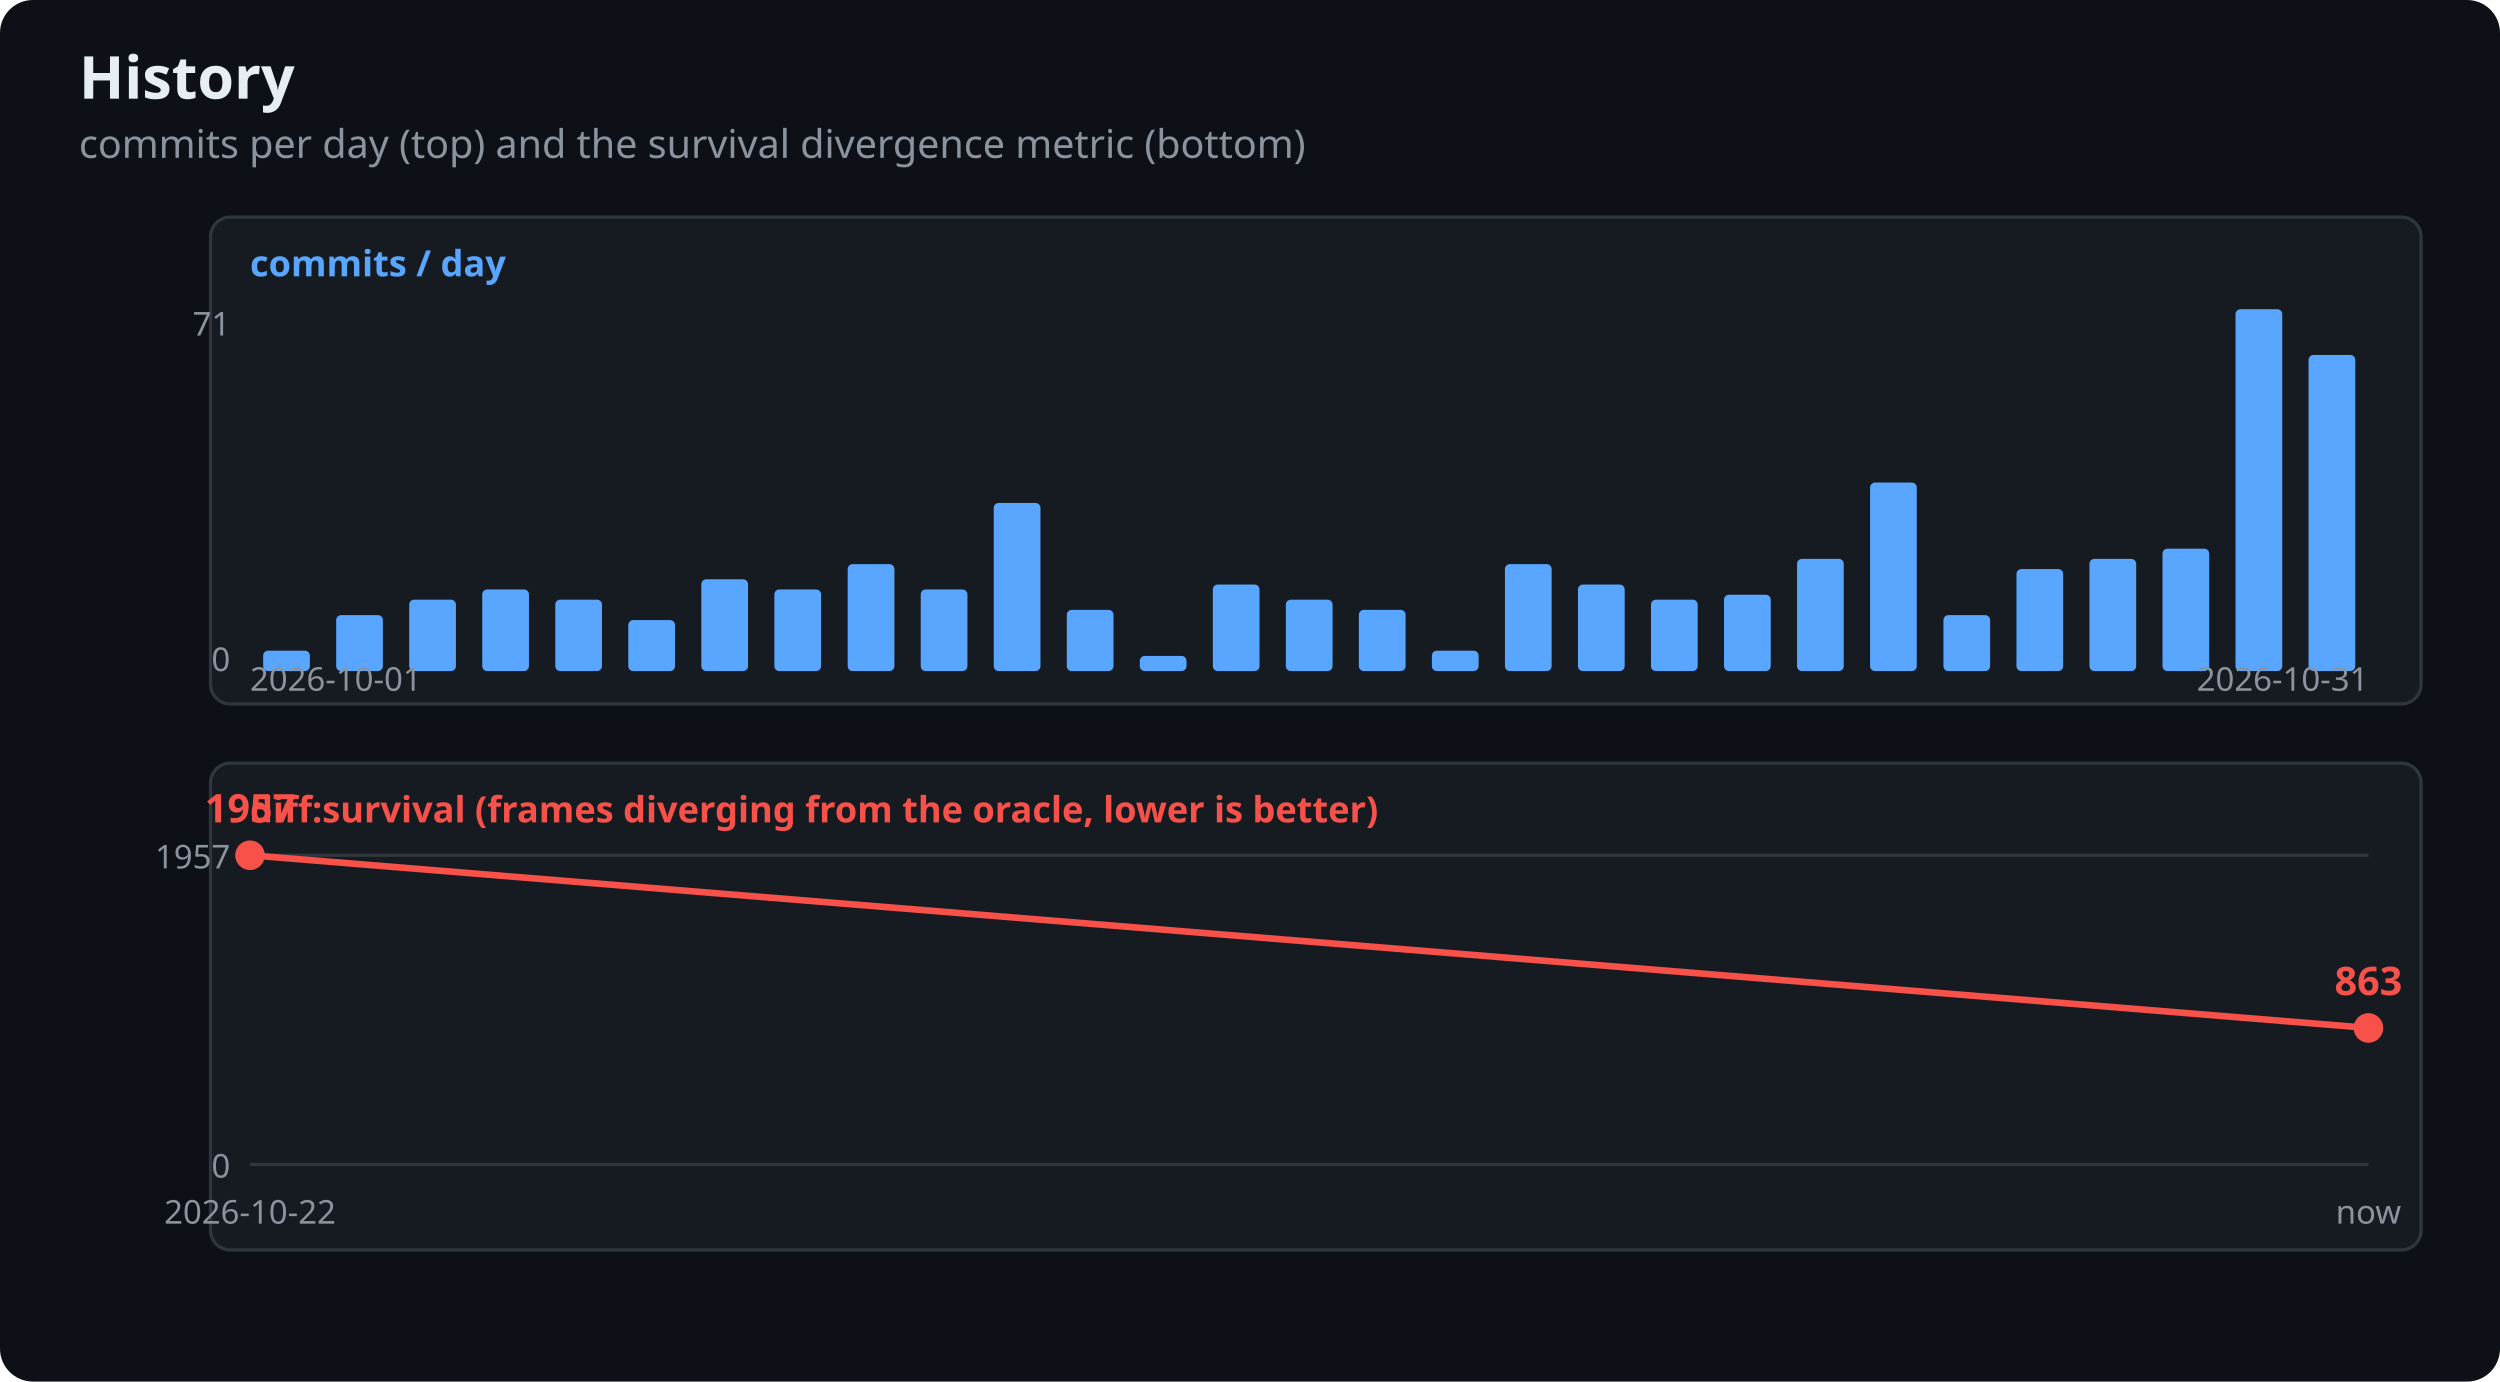
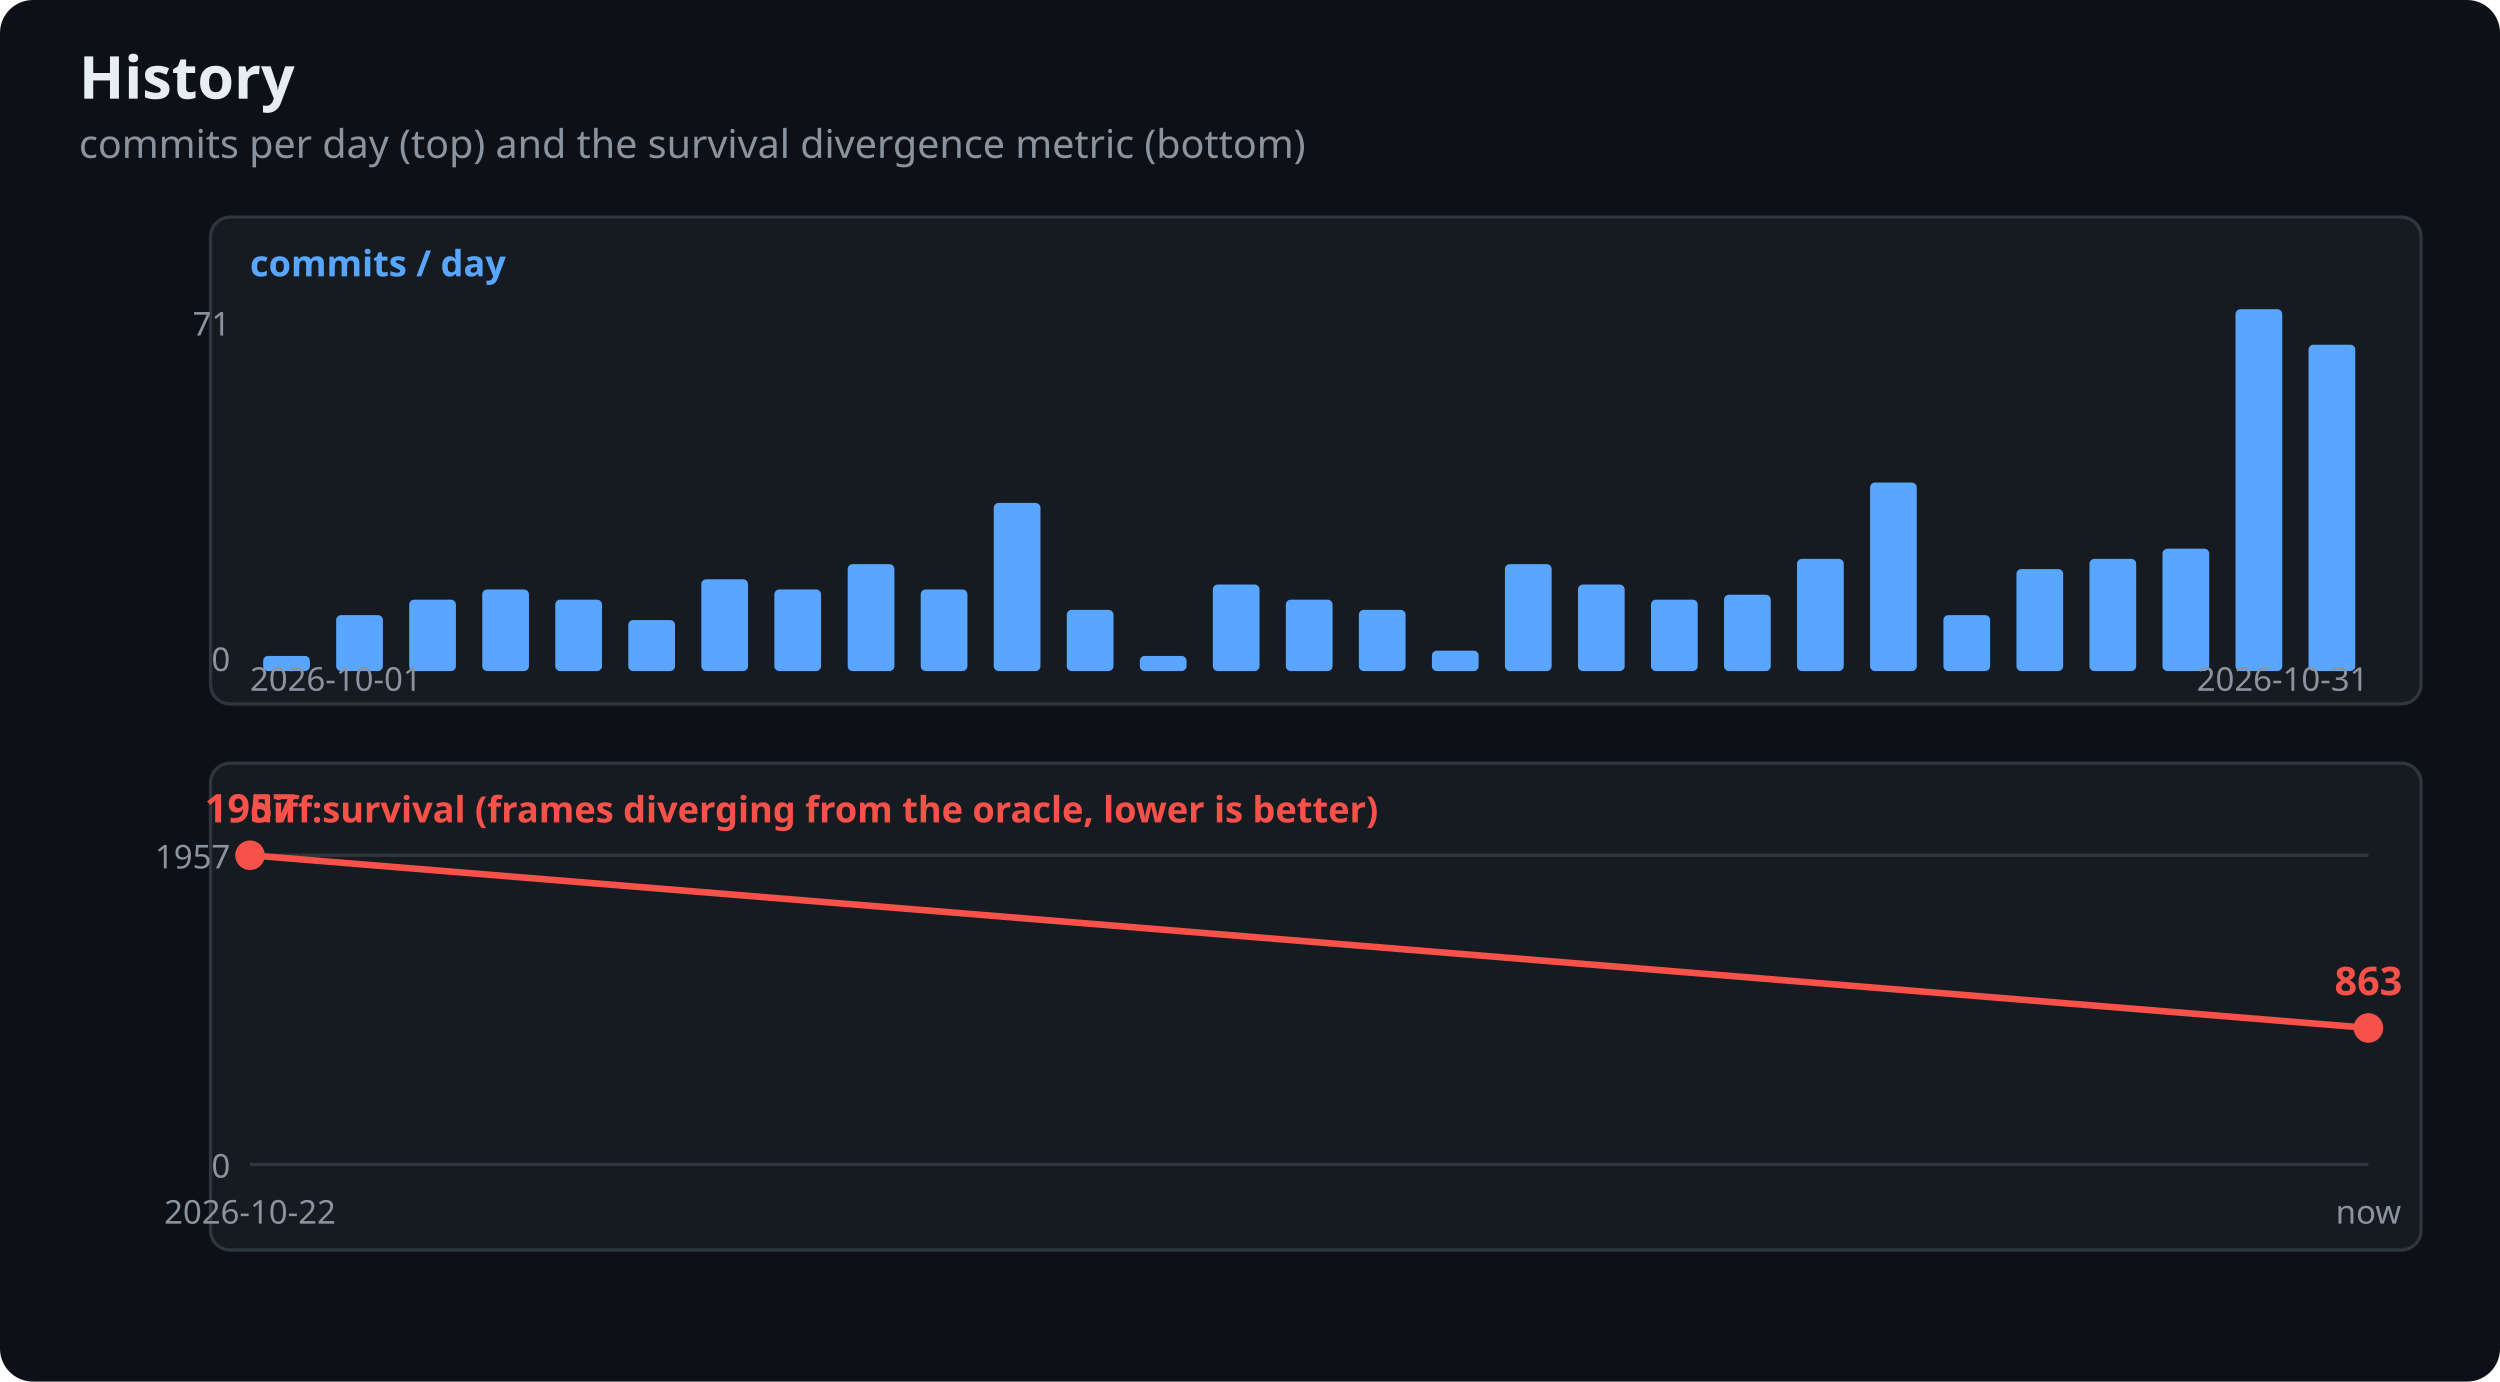
<svg xmlns="http://www.w3.org/2000/svg" width="760" height="420" viewBox="0 0 760 420" font-family="Segoe UI,Ubuntu,sans-serif">
  <rect width="760" height="420" rx="10" fill="#0d1117" />
  <text x="24" y="30" fill="#e6edf3" font-size="18" font-weight="600">History</text>
  <text x="24" y="48" fill="#8b949e" font-size="12">commits per day (top) and the survival divergence metric (bottom)</text>
  <rect x="64" y="66" width="672" height="148" fill="#161b22" stroke="#30363d" rx="6" />
  <text x="76" y="84" fill="#58a6ff" font-size="11" font-weight="600">commits / day</text>
-   <rect x="80.0" y="197.8" width="14.2" height="6.2" fill="#58a6ff" rx="1.5" />
+   <rect x="80.0" y="199.4" width="14.2" height="4.6" fill="#58a6ff" rx="1.5" />
  <rect x="102.2" y="187.0" width="14.2" height="17.0" fill="#58a6ff" rx="1.5" />
  <rect x="124.4" y="182.3" width="14.2" height="21.7" fill="#58a6ff" rx="1.5" />
  <rect x="146.6" y="179.2" width="14.2" height="24.8" fill="#58a6ff" rx="1.5" />
  <rect x="168.8" y="182.3" width="14.2" height="21.7" fill="#58a6ff" rx="1.5" />
  <rect x="191.0" y="188.5" width="14.2" height="15.5" fill="#58a6ff" rx="1.5" />
  <rect x="213.2" y="176.1" width="14.2" height="27.9" fill="#58a6ff" rx="1.5" />
  <rect x="235.4" y="179.2" width="14.2" height="24.8" fill="#58a6ff" rx="1.5" />
  <rect x="257.7" y="171.5" width="14.2" height="32.5" fill="#58a6ff" rx="1.5" />
  <rect x="279.9" y="179.2" width="14.2" height="24.8" fill="#58a6ff" rx="1.5" />
  <rect x="302.1" y="152.9" width="14.2" height="51.1" fill="#58a6ff" rx="1.5" />
  <rect x="324.3" y="185.4" width="14.2" height="18.6" fill="#58a6ff" rx="1.5" />
  <rect x="346.5" y="199.4" width="14.2" height="4.6" fill="#58a6ff" rx="1.5" />
  <rect x="368.7" y="177.7" width="14.2" height="26.3" fill="#58a6ff" rx="1.5" />
  <rect x="390.9" y="182.3" width="14.2" height="21.7" fill="#58a6ff" rx="1.5" />
  <rect x="413.1" y="185.4" width="14.2" height="18.6" fill="#58a6ff" rx="1.5" />
  <rect x="435.3" y="197.8" width="14.2" height="6.2" fill="#58a6ff" rx="1.5" />
  <rect x="457.5" y="171.5" width="14.2" height="32.5" fill="#58a6ff" rx="1.5" />
  <rect x="479.7" y="177.7" width="14.2" height="26.3" fill="#58a6ff" rx="1.5" />
  <rect x="501.9" y="182.3" width="14.2" height="21.7" fill="#58a6ff" rx="1.5" />
  <rect x="524.1" y="180.8" width="14.2" height="23.2" fill="#58a6ff" rx="1.5" />
  <rect x="546.3" y="169.9" width="14.2" height="34.1" fill="#58a6ff" rx="1.5" />
  <rect x="568.5" y="146.7" width="14.2" height="57.3" fill="#58a6ff" rx="1.5" />
  <rect x="590.8" y="187.0" width="14.2" height="17.0" fill="#58a6ff" rx="1.5" />
  <rect x="613.0" y="173.0" width="14.2" height="31.0" fill="#58a6ff" rx="1.5" />
  <rect x="635.2" y="169.9" width="14.2" height="34.1" fill="#58a6ff" rx="1.5" />
  <rect x="657.4" y="166.8" width="14.2" height="37.2" fill="#58a6ff" rx="1.5" />
  <rect x="679.6" y="94.0" width="14.2" height="110.0" fill="#58a6ff" rx="1.5" />
-   <rect x="701.8" y="107.9" width="14.2" height="96.1" fill="#58a6ff" rx="1.5" />
+   <rect x="701.8" y="104.8" width="14.2" height="99.2" fill="#58a6ff" rx="1.5" />
  <text x="70" y="102" fill="#8b949e" font-size="10" text-anchor="end">71</text>
  <text x="70" y="204" fill="#8b949e" font-size="10" text-anchor="end">0</text>
  <text x="76" y="210" fill="#8b949e" font-size="10">2026-10-01</text>
  <text x="720" y="210" fill="#8b949e" font-size="10" text-anchor="end">2026-10-31</text>
  <rect x="64" y="232" width="672" height="148" fill="#161b22" stroke="#30363d" rx="6" />
  <text x="76" y="250" fill="#f85149" font-size="11" font-weight="600">diff:survival (frames diverging from the oracle, lower is better)</text>
  <line x1="76" y1="354.0" x2="720" y2="354.0" stroke="#30363d" stroke-width="1" />
  <text x="70" y="358.0" fill="#8b949e" font-size="10" text-anchor="end">0</text>
  <line x1="76" y1="260.0" x2="720" y2="260.0" stroke="#30363d" stroke-width="1" />
  <text x="70" y="264.0" fill="#8b949e" font-size="10" text-anchor="end">1957</text>
  <circle cx="76.0" cy="260.0" r="4.5" fill="#f85149" />
  <text x="76.0" y="250.0" fill="#f85149" font-size="12" font-weight="600" text-anchor="middle">1957</text>
  <text x="76.0" y="372" fill="#8b949e" font-size="10" text-anchor="middle">2026-10-22</text>
  <circle cx="720.0" cy="312.5" r="4.5" fill="#f85149" />
  <text x="720.0" y="302.5" fill="#f85149" font-size="12" font-weight="600" text-anchor="middle">863</text>
  <text x="720.0" y="372" fill="#8b949e" font-size="10" text-anchor="middle">now</text>
  <polyline points="76.0,260.0 720.0,312.5" fill="none" stroke="#f85149" stroke-width="2" />
</svg>
